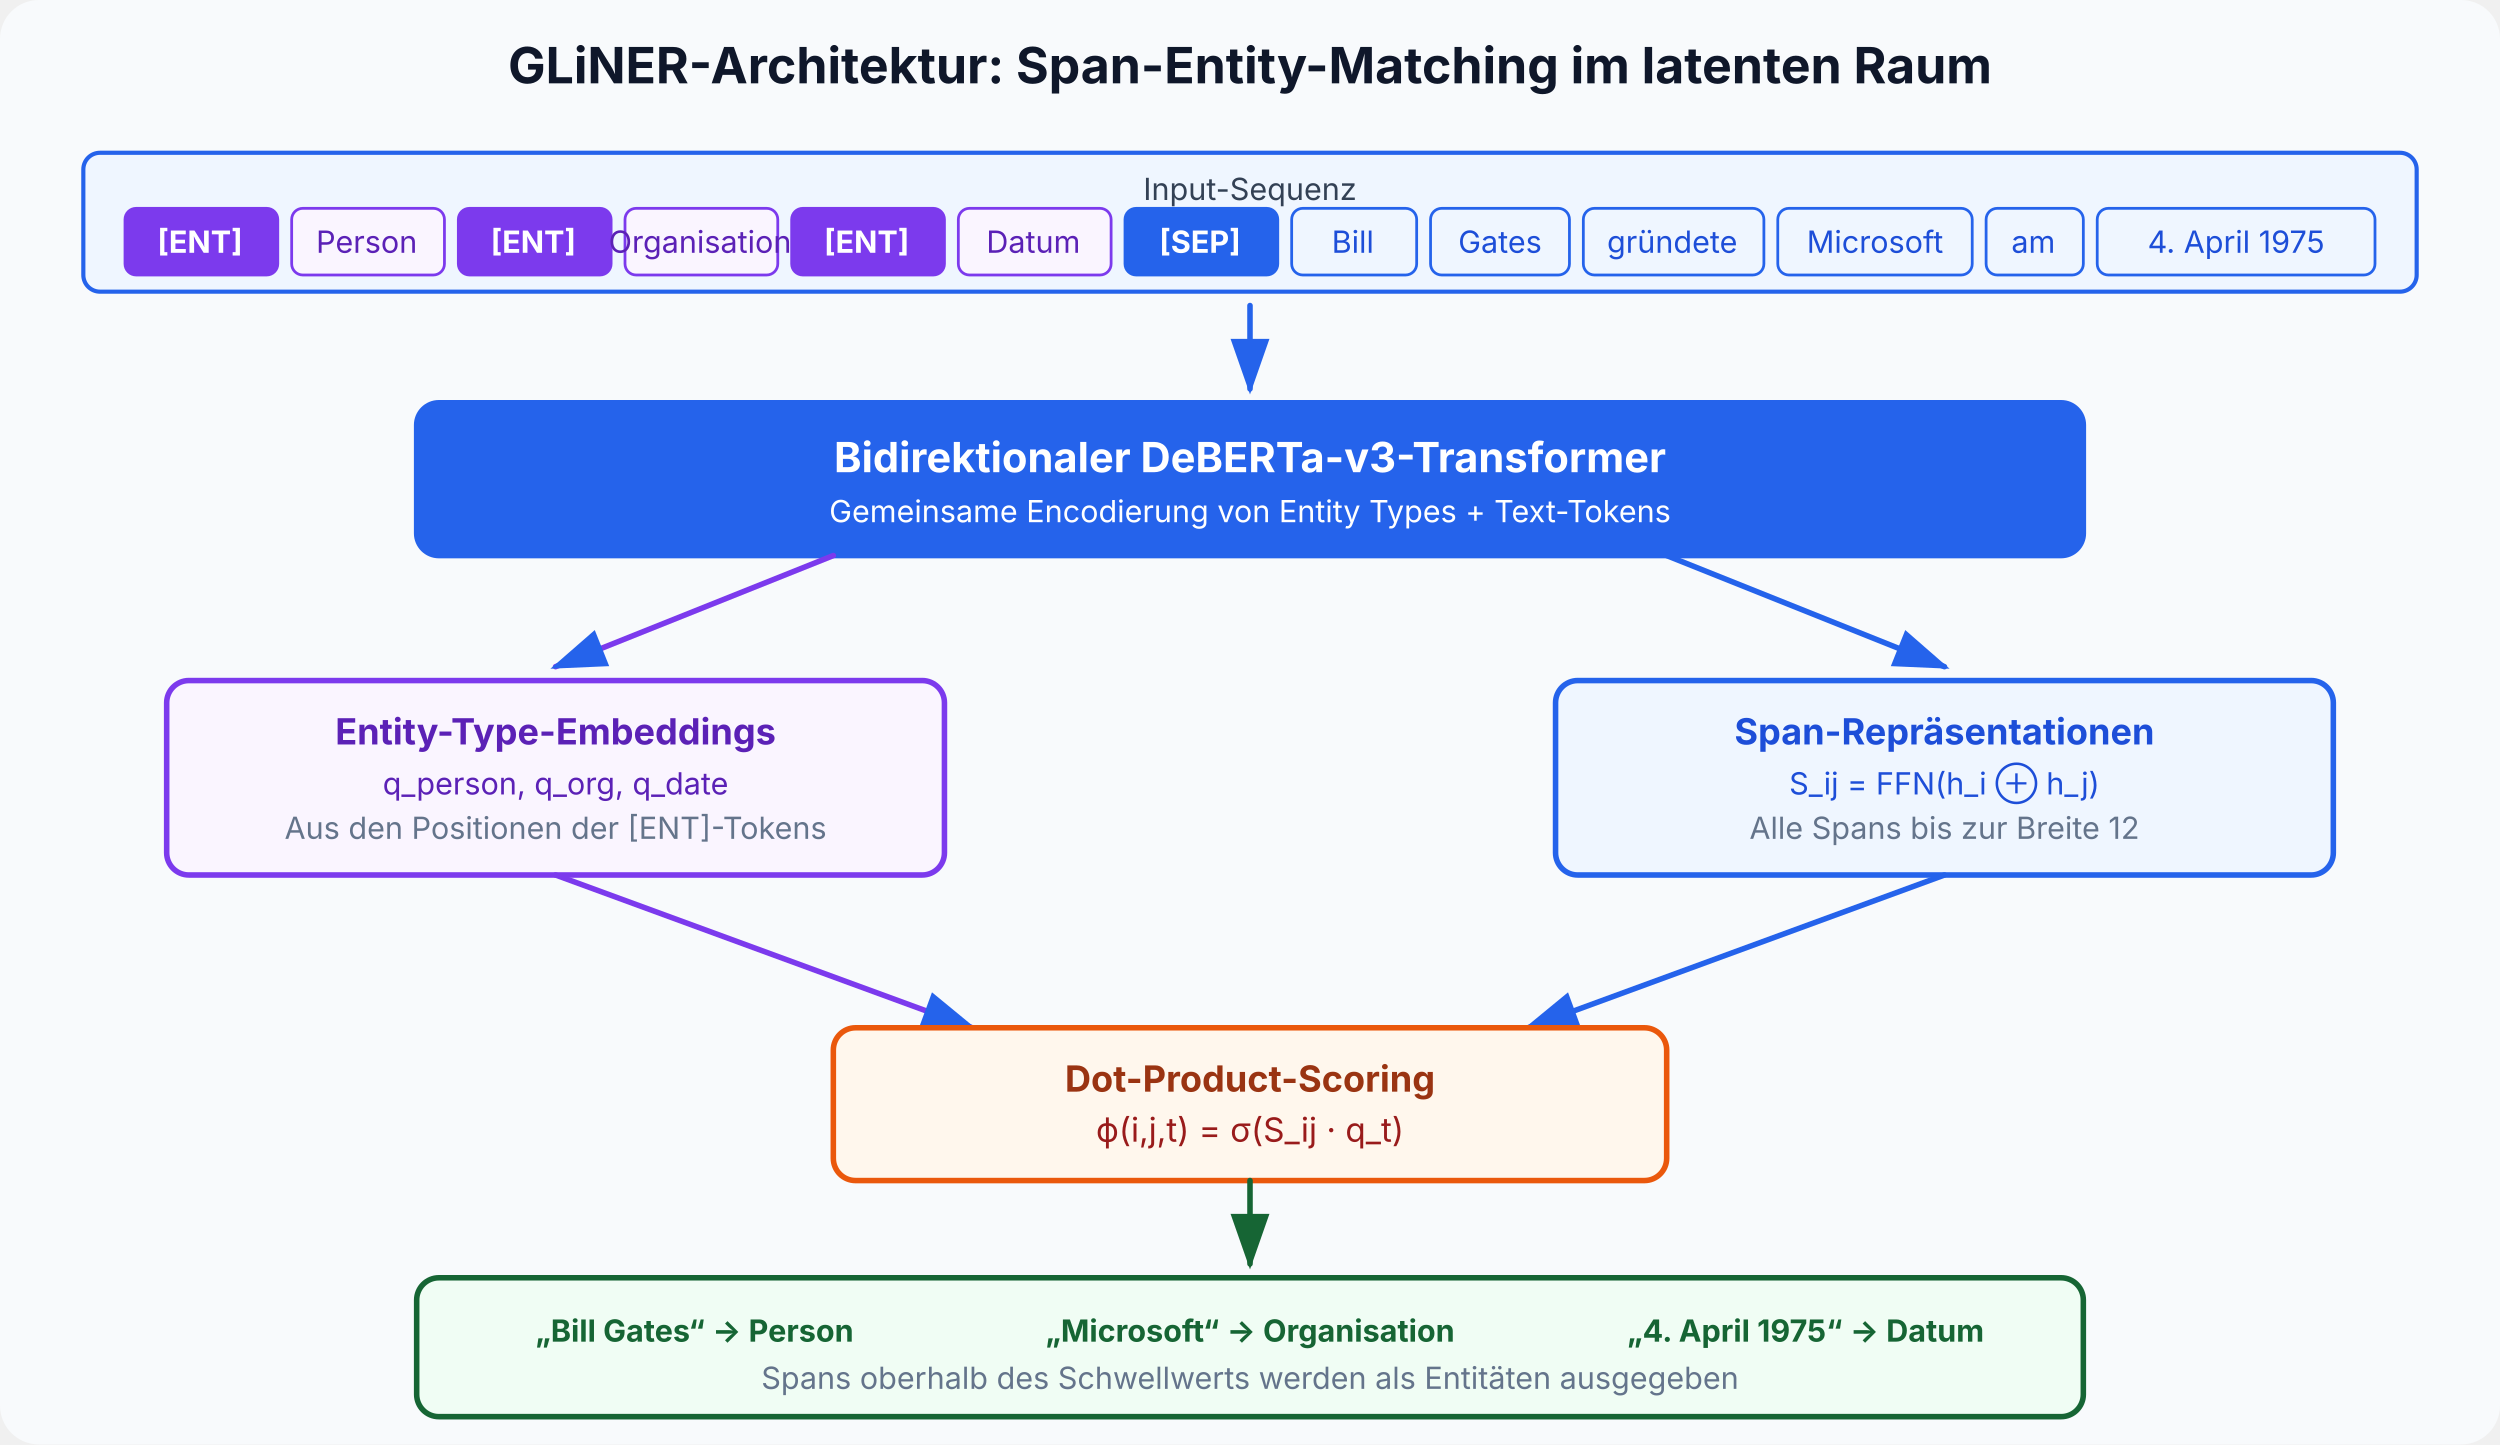
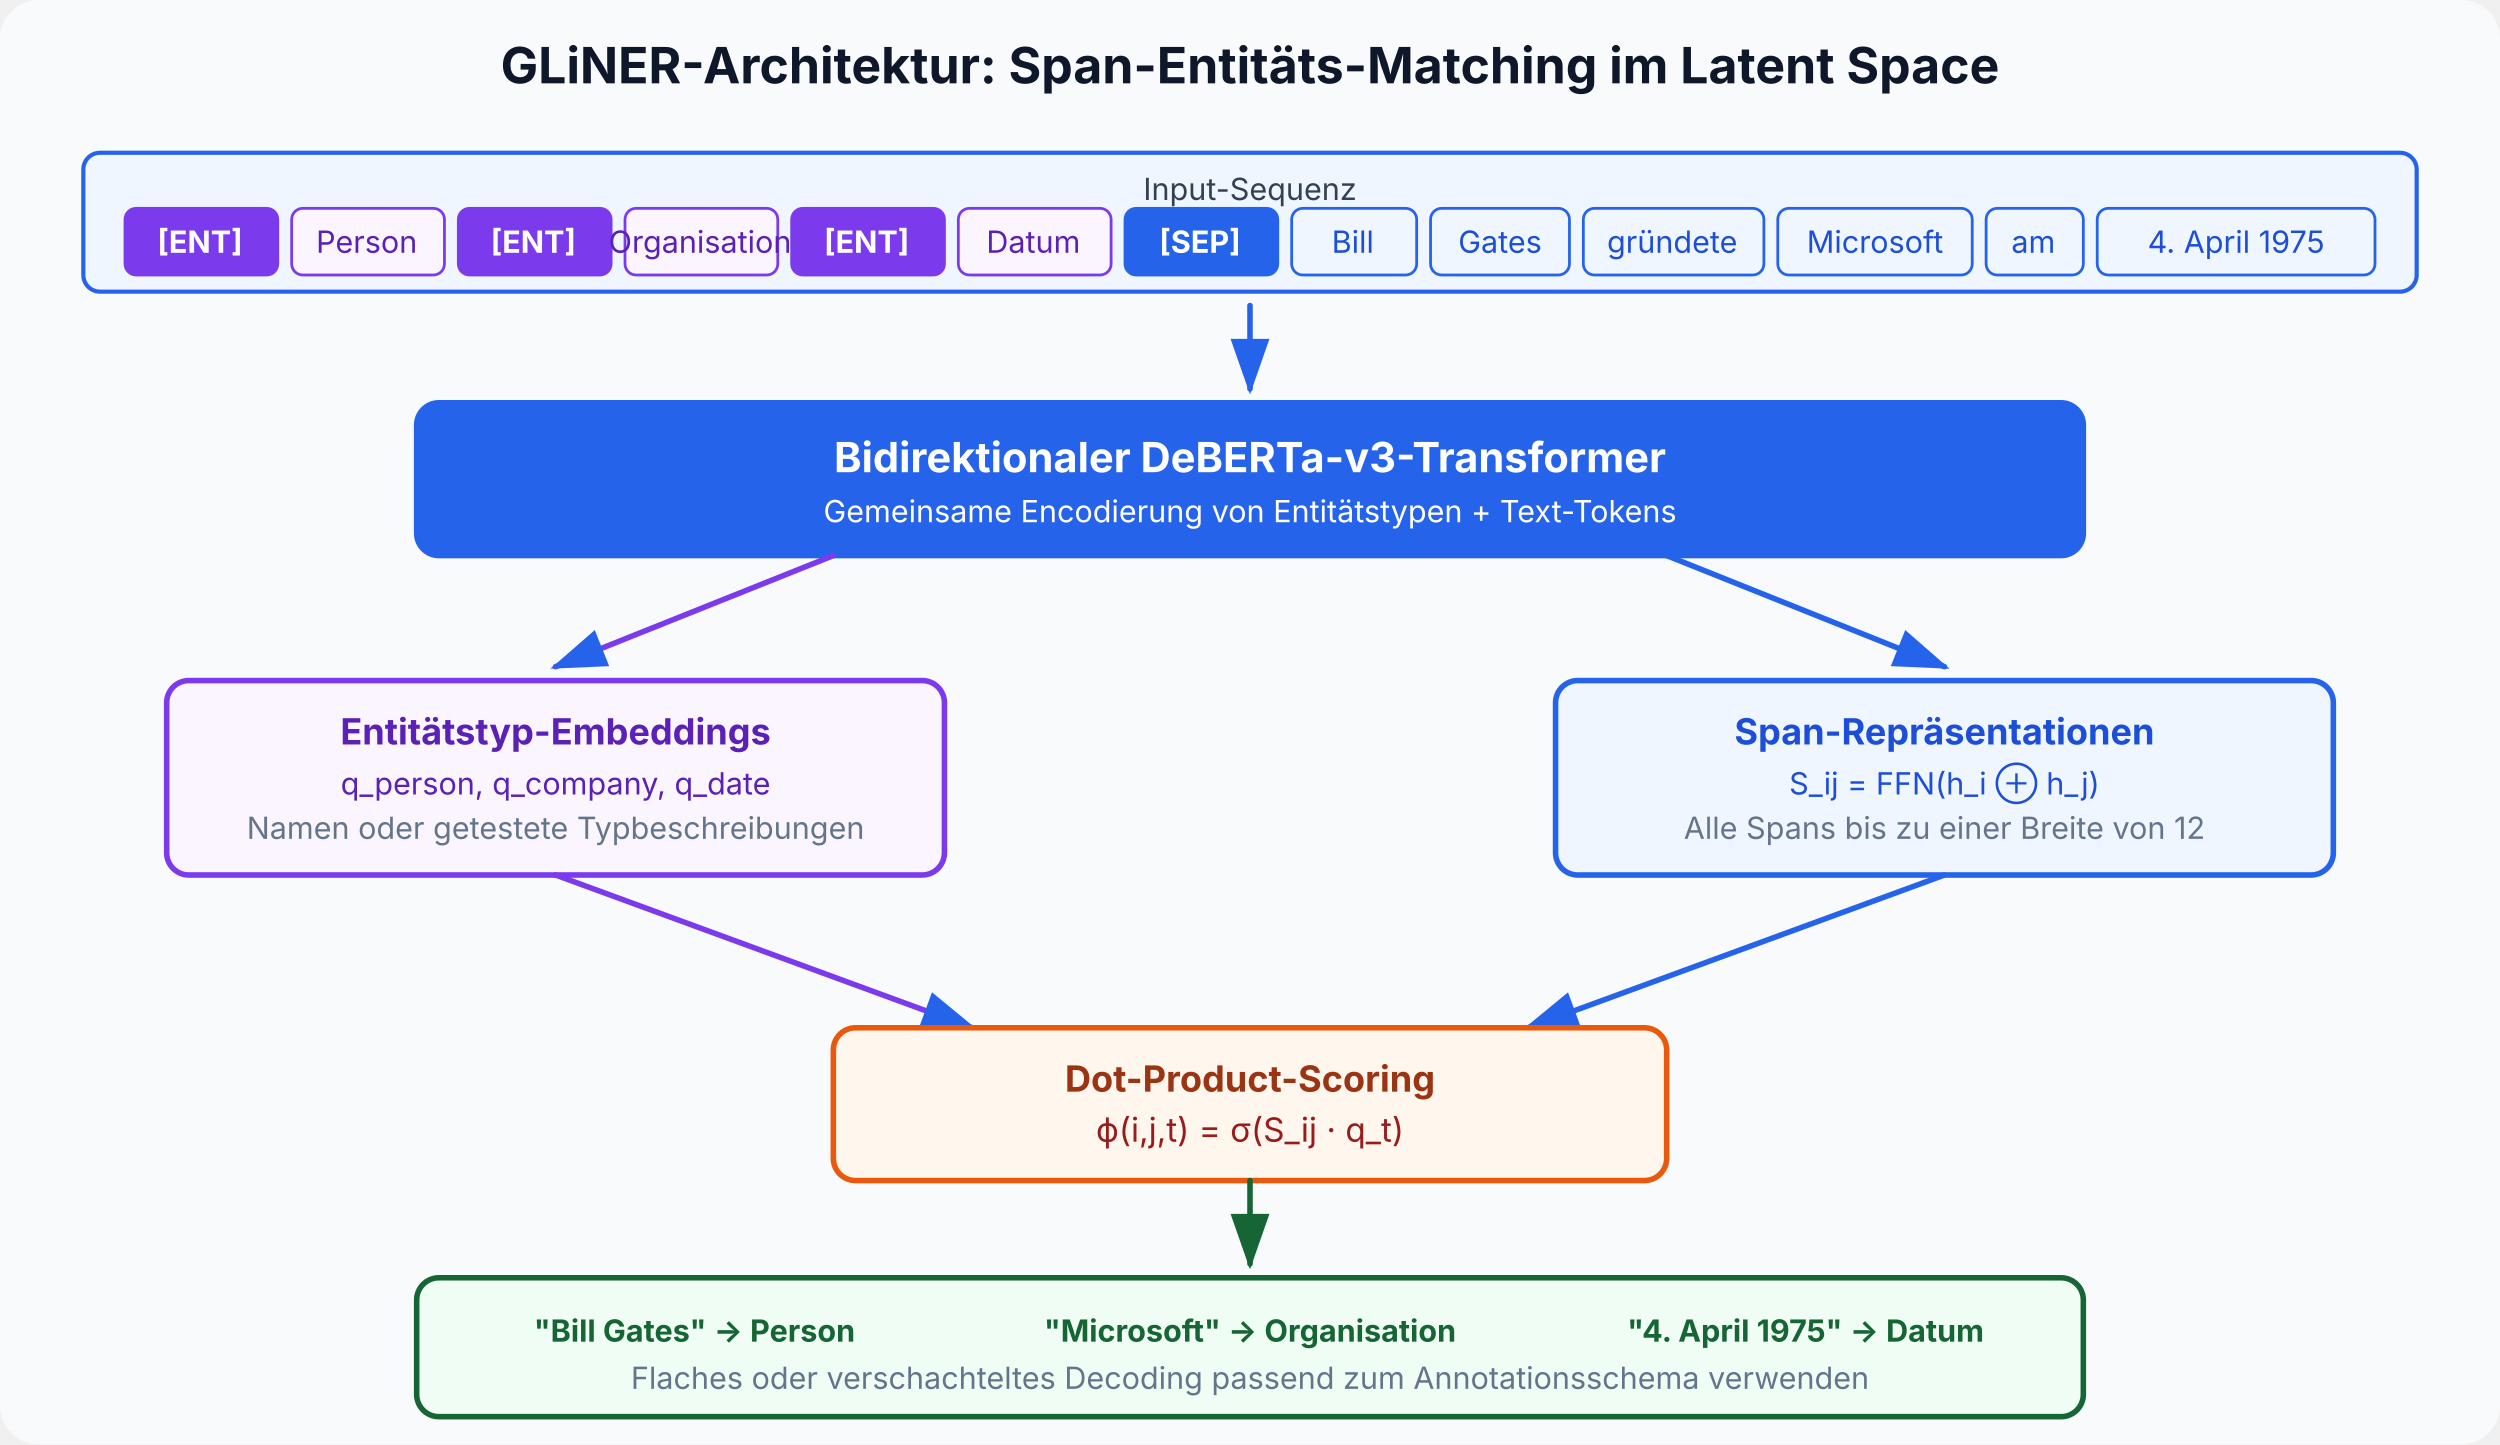
- <svg xmlns="http://www.w3.org/2000/svg" viewBox="0 0 900 520" font-family="Inter, system-ui, sans-serif" role="img" aria-label="GLiNER architecture: entity type tokens and text tokens are jointly encoded by DeBERTa, then span representations are scored against entity type embeddings via dot product" data-visual-system="evidence-plate-v1" preserveAspectRatio="xMidYMid meet" shape-rendering="geometricPrecision" text-rendering="geometricPrecision">
+ <svg xmlns="http://www.w3.org/2000/svg" viewBox="0 0 900 520" font-family="Inter, system-ui, sans-serif" role="img" aria-label="GLiNER architecture: jointly encoded type labels or descriptions and text become span-entity scores, then use flat or nested decoding to match the annotation scheme" data-visual-system="evidence-plate-v1" preserveAspectRatio="xMidYMid meet" shape-rendering="geometricPrecision" text-rendering="geometricPrecision">
  <defs>
    <marker id="arrow1" markerWidth="10" markerHeight="7" refX="9" refY="3.5" orient="auto">
      <polygon points="0 0, 10 3.5, 0 7" fill="#2563eb" />
    </marker>
    <marker id="arrow2" markerWidth="10" markerHeight="7" refX="9" refY="3.5" orient="auto">
      <polygon points="0 0, 10 3.5, 0 7" fill="#166534" />
    </marker>
  </defs>
  <style data-visual-system="evidence-plate-v1">
    * { animation: none !important; }
    .anim-box, .bar, .bar-text, .seq-item, .t-box, .flow { opacity: 1 !important; transform: none !important; }
    path, line, polyline { stroke-linecap: round; stroke-linejoin: round; }
  </style>
  <rect width="900" height="520" rx="14" fill="#f8fafc" />
-   <text x="450" y="30" text-anchor="middle" font-size="18" font-weight="bold" fill="#0f172a">GLiNER-Architektur: Span-Entity-Matching im latenten Raum</text>
+   <text x="450" y="30" text-anchor="middle" font-size="18" font-weight="bold" fill="#0f172a">GLiNER-Architektur: Span-Entitäts-Matching im Latent Space</text>
  <rect x="30" y="55" width="840" height="50" rx="6" fill="#eff6ff" stroke="#2563eb" stroke-width="1.5" />
  <text x="450" y="72" text-anchor="middle" font-size="11" fill="#334155">Input-Sequenz</text>
  <rect x="45" y="75" width="55" height="24" rx="4" fill="#7c3aed" stroke="#7c3aed" stroke-width="1" />
  <text x="72" y="91" text-anchor="middle" font-size="11" fill="#ffffff" font-weight="bold">[ENT]</text>
  <rect x="105" y="75" width="55" height="24" rx="4" fill="#faf5ff" stroke="#7c3aed" stroke-width="1" />
  <text x="132" y="91" text-anchor="middle" font-size="11" fill="#5b21b6">Person</text>
  <rect x="165" y="75" width="55" height="24" rx="4" fill="#7c3aed" stroke="#7c3aed" stroke-width="1" />
  <text x="192" y="91" text-anchor="middle" font-size="11" fill="#ffffff" font-weight="bold">[ENT]</text>
  <rect x="225" y="75" width="55" height="24" rx="4" fill="#faf5ff" stroke="#7c3aed" stroke-width="1" />
  <text x="252" y="91" text-anchor="middle" font-size="11" fill="#5b21b6">Organisation</text>
  <rect x="285" y="75" width="55" height="24" rx="4" fill="#7c3aed" stroke="#7c3aed" stroke-width="1" />
  <text x="312" y="91" text-anchor="middle" font-size="11" fill="#ffffff" font-weight="bold">[ENT]</text>
  <rect x="345" y="75" width="55" height="24" rx="4" fill="#faf5ff" stroke="#7c3aed" stroke-width="1" />
  <text x="372" y="91" text-anchor="middle" font-size="11" fill="#5b21b6">Datum</text>
  <rect x="405" y="75" width="55" height="24" rx="4" fill="#2563eb" stroke="#2563eb" stroke-width="1" />
  <text x="432" y="91" text-anchor="middle" font-size="11" fill="#ffffff" font-weight="bold">[SEP]</text>
  <rect x="465" y="75" width="45" height="24" rx="4" fill="#eff6ff" stroke="#2563eb" stroke-width="1" />
  <text x="487" y="91" text-anchor="middle" font-size="11" fill="#1d4ed8">Bill</text>
  <rect x="515" y="75" width="50" height="24" rx="4" fill="#eff6ff" stroke="#2563eb" stroke-width="1" />
  <text x="540" y="91" text-anchor="middle" font-size="11" fill="#1d4ed8">Gates</text>
  <rect x="570" y="75" width="65" height="24" rx="4" fill="#eff6ff" stroke="#2563eb" stroke-width="1" />
  <text x="602" y="91" text-anchor="middle" font-size="11" fill="#1d4ed8">gründete</text>
  <rect x="640" y="75" width="70" height="24" rx="4" fill="#eff6ff" stroke="#2563eb" stroke-width="1" />
  <text x="675" y="91" text-anchor="middle" font-size="11" fill="#1d4ed8">Microsoft</text>
  <rect x="715" y="75" width="35" height="24" rx="4" fill="#eff6ff" stroke="#2563eb" stroke-width="1" />
  <text x="732" y="91" text-anchor="middle" font-size="11" fill="#1d4ed8">am</text>
  <rect x="755" y="75" width="100" height="24" rx="4" fill="#eff6ff" stroke="#2563eb" stroke-width="1" />
  <text x="805" y="91" text-anchor="middle" font-size="11" fill="#1d4ed8">4. April 1975</text>
  <line x1="450" y1="110" x2="450" y2="140" stroke="#2563eb" stroke-width="2" marker-end="url(#arrow1)" />
  <rect x="150" y="145" width="600" height="55" rx="8" fill="#2563eb" stroke="#2563eb" stroke-width="2" />
  <text x="450" y="170" text-anchor="middle" font-size="15" fill="#ffffff" font-weight="bold">Bidirektionaler DeBERTa-v3-Transformer</text>
-   <text x="450" y="188" text-anchor="middle" font-size="11" fill="#ffffff">Gemeinsame Encodierung von Entity Types + Text-Tokens</text>
+   <text x="450" y="188" text-anchor="middle" font-size="11" fill="#ffffff">Gemeinsame Encodierung von Entitätstypen + Text-Tokens</text>
  <line x1="300" y1="200" x2="200" y2="240" stroke="#7c3aed" stroke-width="2" marker-end="url(#arrow1)" />
  <line x1="600" y1="200" x2="700" y2="240" stroke="#2563eb" stroke-width="2" marker-end="url(#arrow1)" />
  <rect x="60" y="245" width="280" height="70" rx="8" fill="#faf5ff" stroke="#7c3aed" stroke-width="2" />
-   <text x="200" y="268" text-anchor="middle" font-size="13" font-weight="bold" fill="#5b21b6">Entity-Type-Embeddings</text>
-   <text x="200" y="286" text-anchor="middle" font-size="11" fill="#5b21b6">q_person, q_org, q_date</text>
-   <text x="200" y="302" text-anchor="middle" font-size="11" fill="#64748b">Aus den Positionen der [ENT]-Tokens</text>
+   <text x="200" y="268" text-anchor="middle" font-size="13" font-weight="bold" fill="#5b21b6">Entitätstyp-Embeddings</text>
+   <text x="200" y="286" text-anchor="middle" font-size="11" fill="#5b21b6">q_person, q_company, q_date</text>
+   <text x="200" y="302" text-anchor="middle" font-size="11" fill="#64748b">Namen oder getestete Typbeschreibungen</text>
  <rect x="560" y="245" width="280" height="70" rx="8" fill="#eff6ff" stroke="#2563eb" stroke-width="2" />
  <text x="700" y="268" text-anchor="middle" font-size="13" font-weight="bold" fill="#1d4ed8">Span-Repräsentationen</text>
  <text x="700" y="286" text-anchor="middle" font-size="11" fill="#1d4ed8">S_ij = FFN(h_i ⊕ h_j)</text>
-   <text x="700" y="302" text-anchor="middle" font-size="11" fill="#64748b">Alle Spans bis zur Breite 12</text>
+   <text x="700" y="302" text-anchor="middle" font-size="11" fill="#64748b">Alle Spans bis zu einer Breite von 12</text>
  <line x1="200" y1="315" x2="350" y2="370" stroke="#7c3aed" stroke-width="2" marker-end="url(#arrow1)" />
  <line x1="700" y1="315" x2="550" y2="370" stroke="#2563eb" stroke-width="2" marker-end="url(#arrow1)" />
  <rect x="300" y="370" width="300" height="55" rx="8" fill="#fff7ed" stroke="#ea580c" stroke-width="2" />
  <text x="450" y="393" text-anchor="middle" font-size="13" font-weight="bold" fill="#9a3412">Dot-Product-Scoring</text>
  <text x="450" y="411" text-anchor="middle" font-size="12" fill="#991b1b">ϕ(i,j,t) = σ(S_ij · q_t)</text>
  <line x1="450" y1="425" x2="450" y2="455" stroke="#166534" stroke-width="2" marker-end="url(#arrow2)" />
  <rect x="150" y="460" width="600" height="50" rx="8" fill="#f0fdf4" stroke="#166534" stroke-width="2" />
-   <text x="250" y="483" text-anchor="middle" font-size="11" fill="#166534" font-weight="bold">„Bill Gates“ → Person</text>
-   <text x="450" y="483" text-anchor="middle" font-size="11" fill="#166534" font-weight="bold">„Microsoft“ → Organisation</text>
-   <text x="650" y="483" text-anchor="middle" font-size="11" fill="#166534" font-weight="bold">„4. April 1975“ → Datum</text>
-   <text x="450" y="500" text-anchor="middle" font-size="11" fill="#64748b">Spans oberhalb des Schwellwerts werden als Entitäten ausgegeben</text>
+   <text x="250" y="483" text-anchor="middle" font-size="11" fill="#166534" font-weight="bold">"Bill Gates" → Person</text>
+   <text x="450" y="483" text-anchor="middle" font-size="11" fill="#166534" font-weight="bold">"Microsoft" → Organisation</text>
+   <text x="650" y="483" text-anchor="middle" font-size="11" fill="#166534" font-weight="bold">"4. April 1975" → Datum</text>
+   <text x="450" y="500" text-anchor="middle" font-size="11" fill="#64748b">Flaches oder verschachteltes Decoding passend zum Annotationsschema verwenden</text>
</svg>
